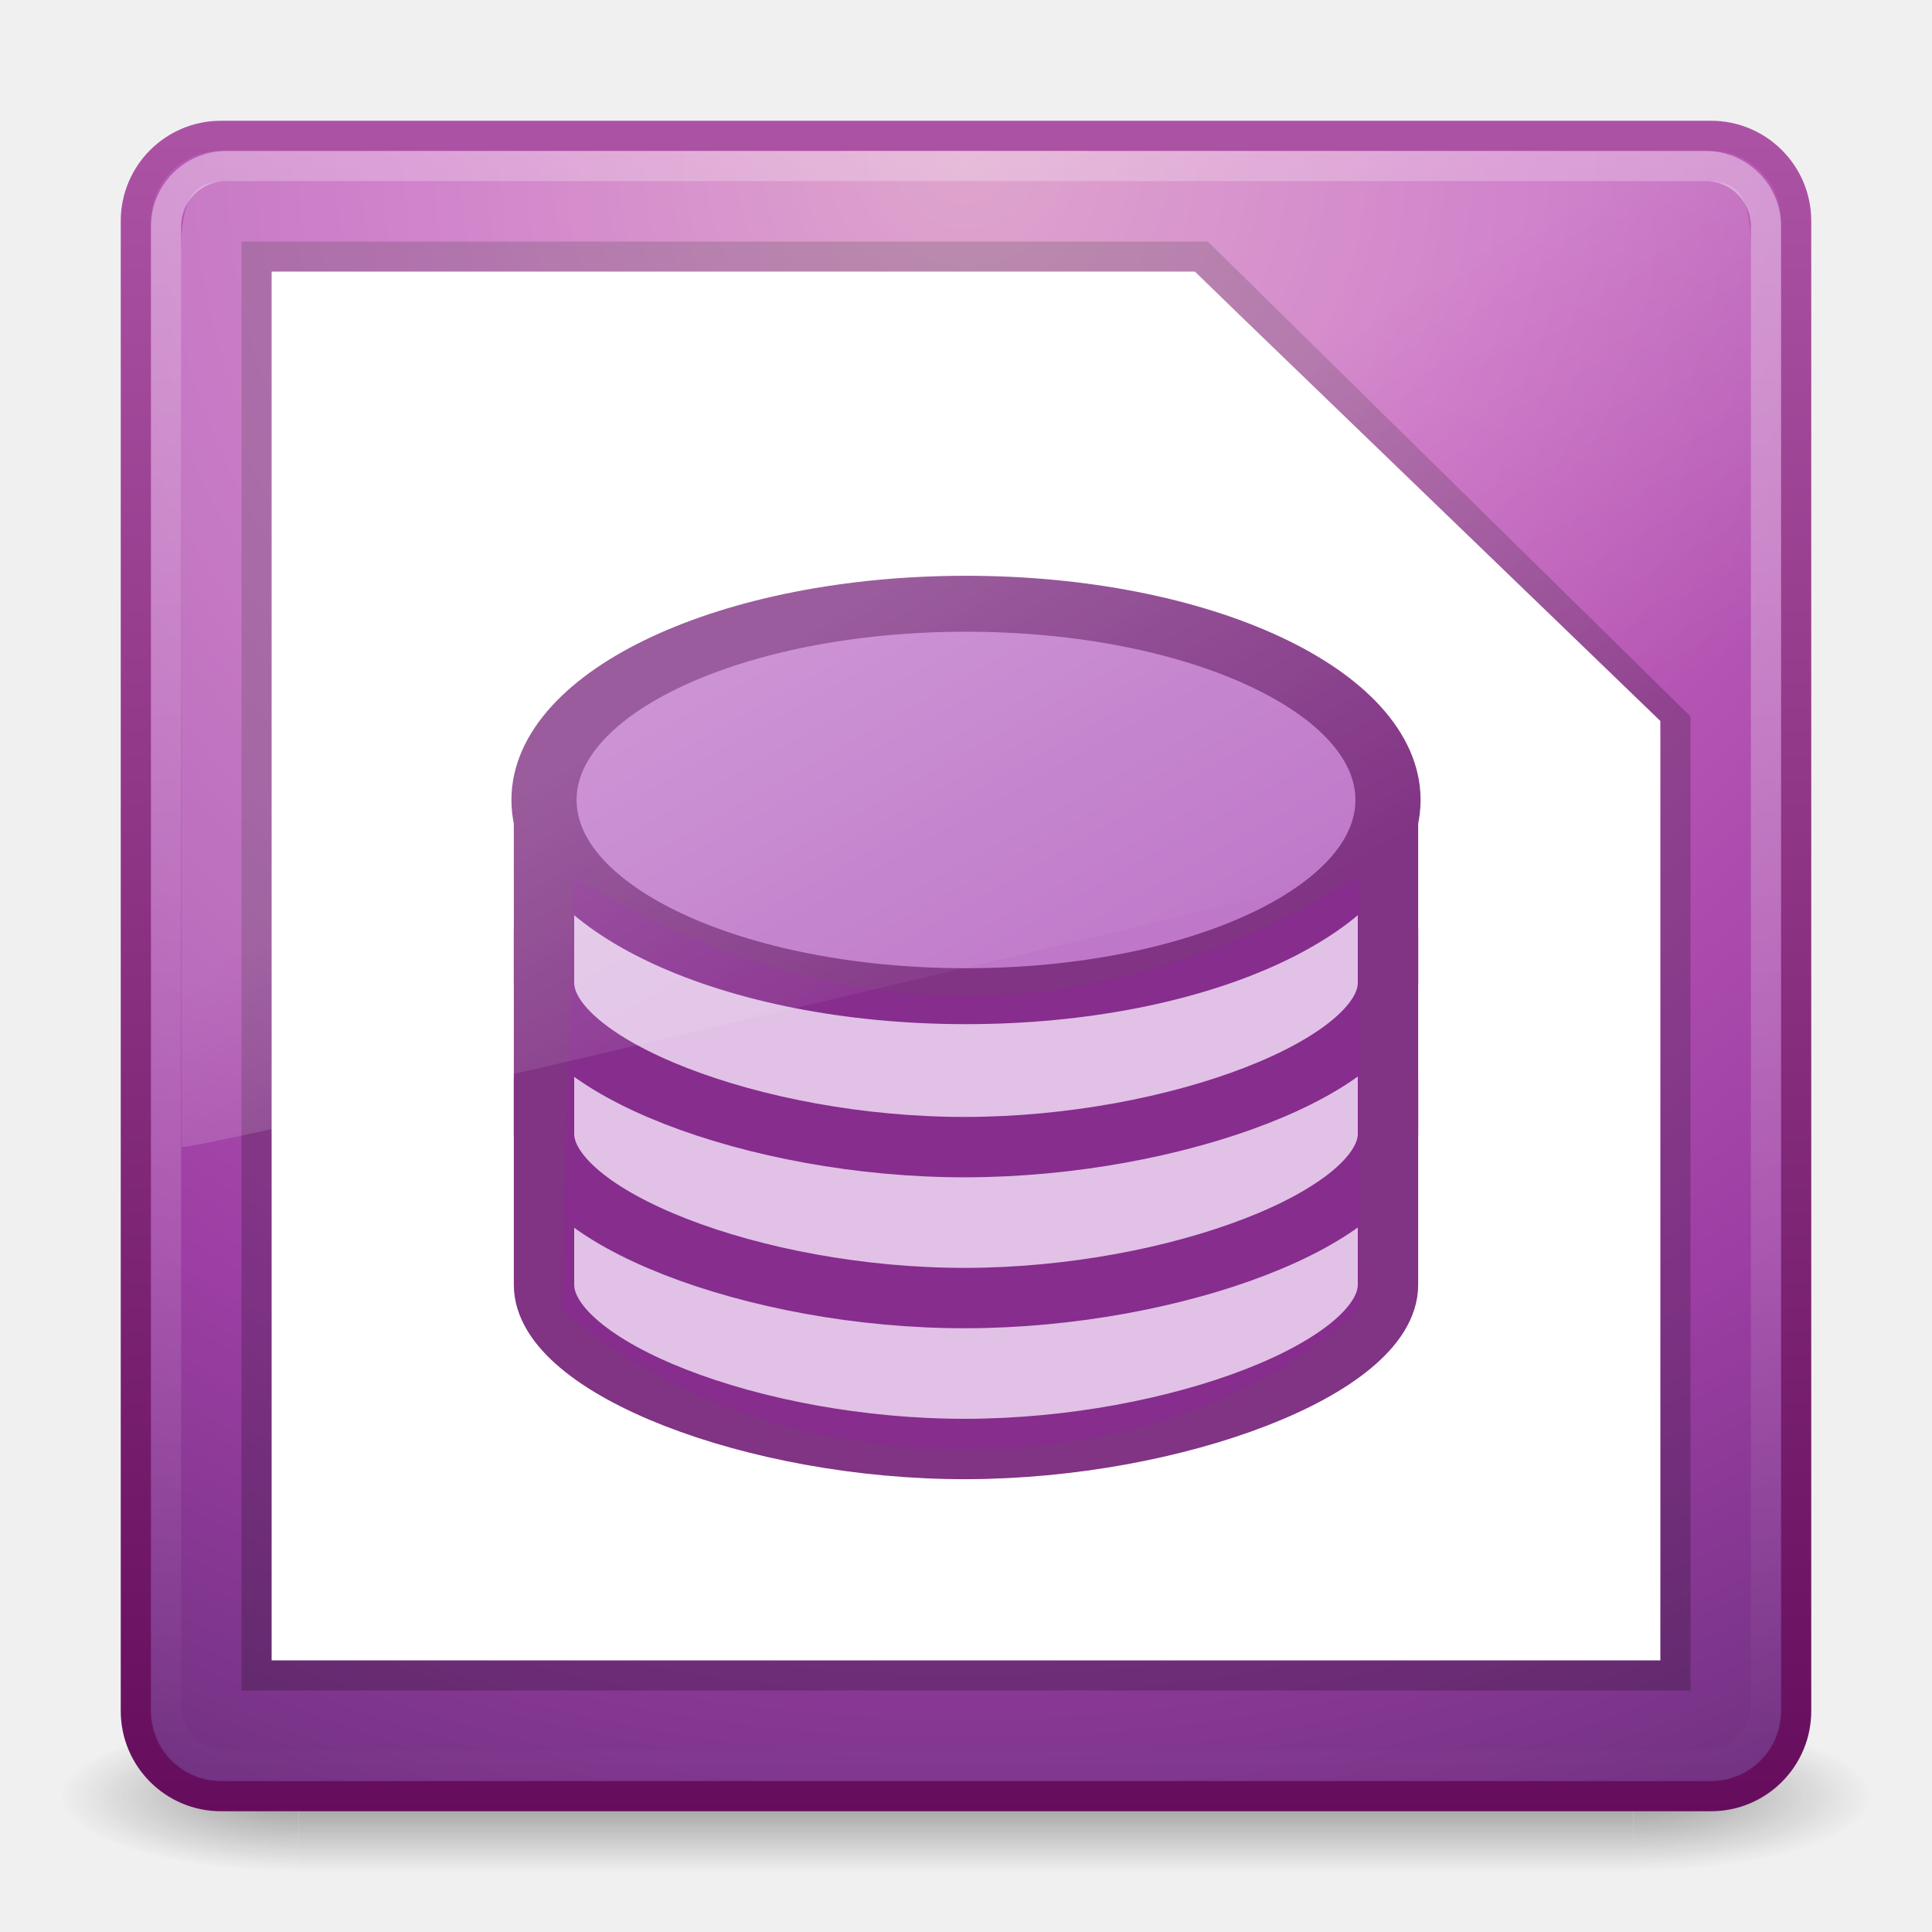
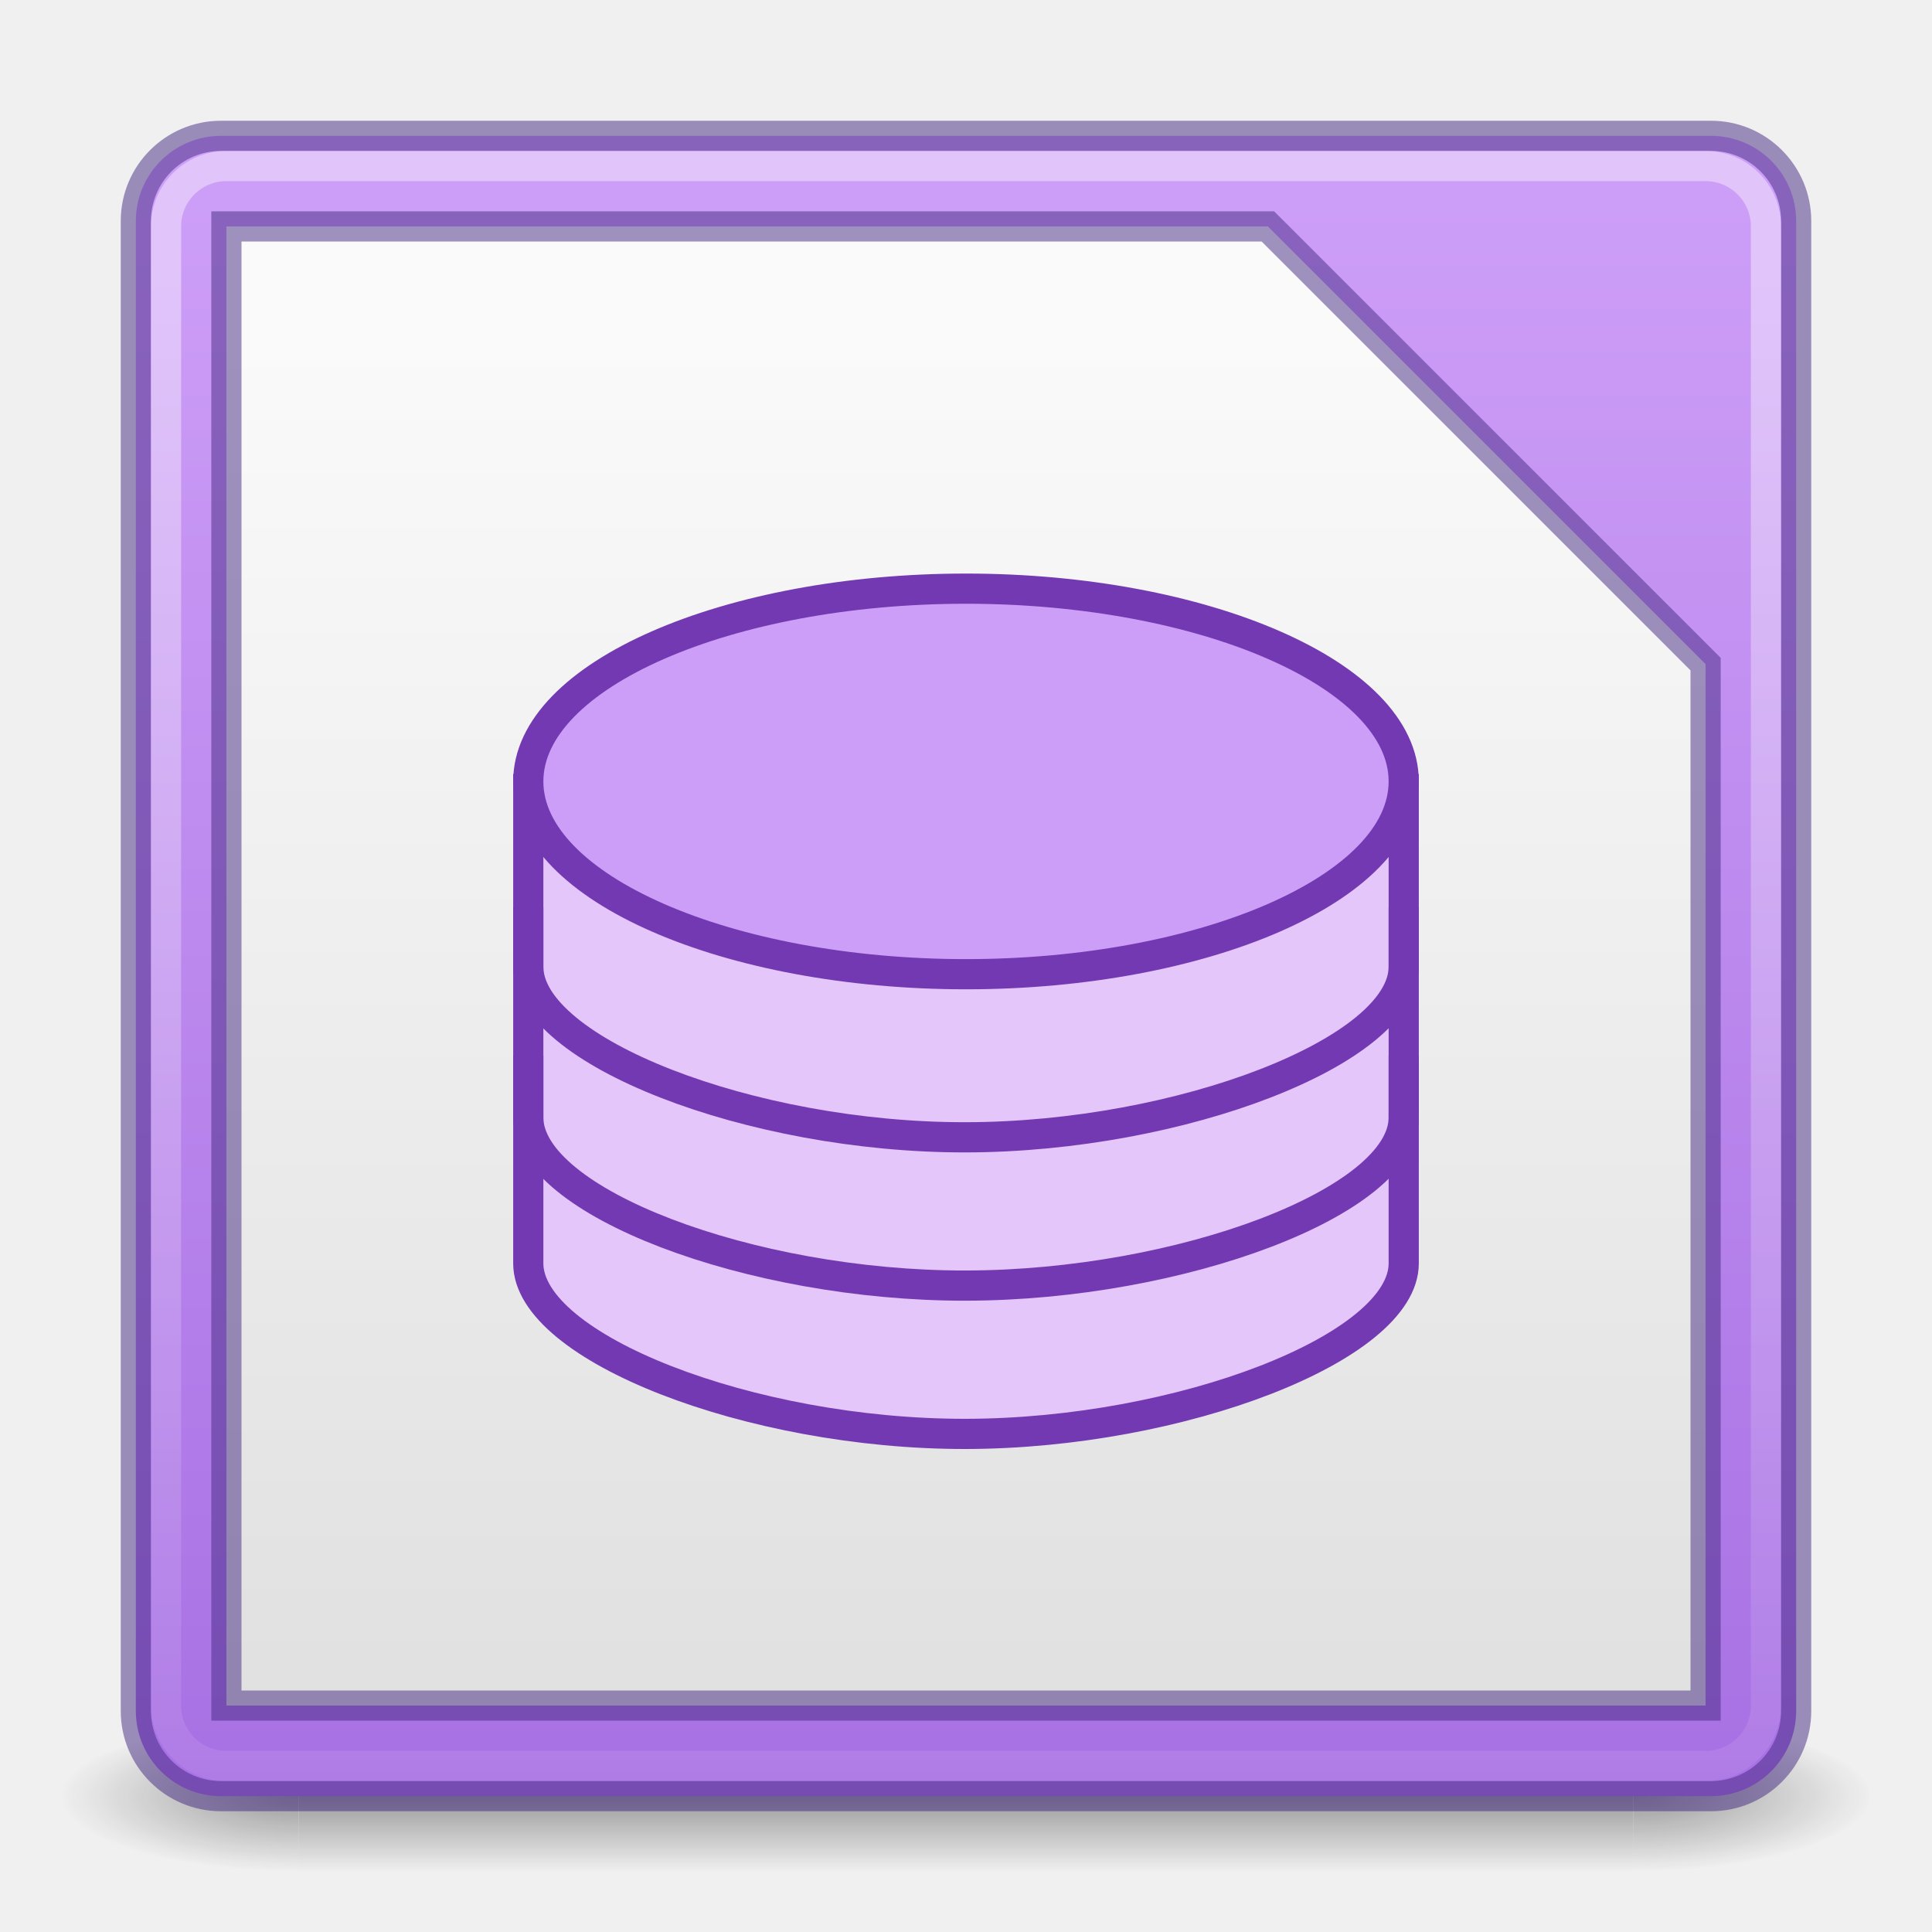
<svg xmlns="http://www.w3.org/2000/svg" xmlns:xlink="http://www.w3.org/1999/xlink" version="1.0" width="64" height="64" id="svg3331">
  <defs id="defs3333">
    <linearGradient id="linearGradient3702-501-757">
      <stop id="stop2895" style="stop-color:#181818;stop-opacity:0" offset="0" />
      <stop id="stop2897" style="stop-color:#181818;stop-opacity:1" offset="0.5" />
      <stop id="stop2899" style="stop-color:#181818;stop-opacity:0" offset="1" />
    </linearGradient>
    <linearGradient x1="25.058" y1="47.028" x2="25.058" y2="39.999" id="linearGradient2877-634-617" xlink:href="#linearGradient3702-501-757" gradientUnits="userSpaceOnUse" />
    <linearGradient id="linearGradient3688-464-309">
      <stop id="stop2889" style="stop-color:#181818;stop-opacity:1" offset="0" />
      <stop id="stop2891" style="stop-color:#181818;stop-opacity:0" offset="1" />
    </linearGradient>
    <radialGradient cx="4.993" cy="43.5" r="2.5" fx="4.993" fy="43.5" id="radialGradient2875-742-326" xlink:href="#linearGradient3688-464-309" gradientUnits="userSpaceOnUse" gradientTransform="matrix(2.003784,0,0,1.4,-20.01187,-104.4)" />
    <linearGradient id="linearGradient3688-166-749">
      <stop id="stop2883" style="stop-color:#181818;stop-opacity:1" offset="0" />
      <stop id="stop2885" style="stop-color:#181818;stop-opacity:0" offset="1" />
    </linearGradient>
    <radialGradient cx="4.993" cy="43.5" r="2.5" fx="4.993" fy="43.5" id="radialGradient2873-966-168" xlink:href="#linearGradient3688-166-749" gradientUnits="userSpaceOnUse" gradientTransform="matrix(2.003784,0,0,1.4,27.98813,-17.4)" />
    <linearGradient id="linearGradient3308-4-6-931-761">
      <stop id="stop2919" style="stop-color:#ffffff;stop-opacity:1" offset="0" />
      <stop id="stop2921" style="stop-color:#ffffff;stop-opacity:0" offset="1" />
    </linearGradient>
-     <linearGradient xlink:href="#linearGradient3308-4-6-931-761" id="linearGradient3039" gradientUnits="userSpaceOnUse" gradientTransform="matrix(1.432433,0,0,1.432432,-2.378378,-2.378362)" x1="24" y1="5" x2="24" y2="43" />
-     <linearGradient xlink:href="#linearGradient8265-821-176-38-919-66-249-7-7" id="linearGradient3568" gradientUnits="userSpaceOnUse" gradientTransform="matrix(1.12892,0,0,1.734978,4.853099,-3.910561)" x1="16.626" y1="15.298" x2="20.055" y2="24.628" />
-     <linearGradient id="linearGradient8265-821-176-38-919-66-249-7-7">
-       <stop offset="0" style="stop-color:#ffffff;stop-opacity:1" id="stop2687-1-9" />
-       <stop offset="1" style="stop-color:#ffffff;stop-opacity:0" id="stop2689-5-4" />
+     <linearGradient xlink:href="#linearGradient3308-4-6-931-761" id="linearGradient3039" gradientUnits="userSpaceOnUse" gradientTransform="matrix(1.432433,0,0,1.432432,-2.378378,-2.378362)" x1="24" y1="9.087" x2="24" y2="50.795" />
+     <linearGradient xlink:href="#linearGradient36984-7" id="linearGradient1136" x1="16.476" y1="63.728" x2="16.476" y2="6.672" gradientUnits="userSpaceOnUse" />
+     <linearGradient id="linearGradient22029">
+       <stop style="stop-color:#dedede;stop-opacity:1" offset="0" id="stop22025" />
+       <stop style="stop-color:#fafafa;stop-opacity:1" offset="1" id="stop22027" />
    </linearGradient>
-     <linearGradient id="linearGradient3242-593-605-251-305">
-       <stop id="stop2749" style="stop-color:#d78ec1;stop-opacity:1" offset="0" />
-       <stop id="stop2751" style="stop-color:#c564be;stop-opacity:1" offset="0.262" />
-       <stop id="stop2753" style="stop-color:#9d3ea4;stop-opacity:1" offset="0.661" />
-       <stop id="stop2755" style="stop-color:#5e2c73;stop-opacity:1" offset="1" />
+     <linearGradient xlink:href="#linearGradient22029" id="linearGradient1850" x1="19.925" y1="60.551" x2="19.925" y2="11.292" gradientUnits="userSpaceOnUse" />
+     <linearGradient id="linearGradient36984-7">
+       <stop style="stop-color:#a56de2;stop-opacity:1" offset="0" id="stop36980-5" />
+       <stop style="stop-color:#cd9ef7;stop-opacity:1" offset="1" id="stop36982-3" />
    </linearGradient>
-     <linearGradient id="linearGradient3332-412-419-652-471">
-       <stop id="stop2759" style="stop-color:#650d5c;stop-opacity:1" offset="0" />
-       <stop id="stop2761" style="stop-color:#ad53a5;stop-opacity:1" offset="1" />
-     </linearGradient>
-     <radialGradient r="20" fy="8.45" fx="7.496" cy="8.45" cx="7.496" gradientTransform="matrix(2.739912e-8,3.295755,-3.486516,-6.0720387e-8,61.46041,-19.38241)" gradientUnits="userSpaceOnUse" id="radialGradient3402" xlink:href="#linearGradient3242-593-605-251-305" />
-     <linearGradient y2="3.899" x2="24" y1="44" x1="24" gradientTransform="matrix(1.410256,0,0,1.410256,-1.846151,-1.846154)" gradientUnits="userSpaceOnUse" id="linearGradient3404" xlink:href="#linearGradient3332-412-419-652-471" />
  </defs>
  <g style="display:inline" id="g2036" transform="matrix(1.500002,0,0,0.5555561,-4.000011,35.88888)">
    <g style="opacity:0.4" id="g3712" transform="matrix(1.052632,0,0,1.285713,-1.263158,-13.42854)">
      <rect style="fill:url(#radialGradient2873-966-168);fill-opacity:1;stroke:none" id="rect2801" y="40" x="38" height="7" width="5" />
      <rect style="fill:url(#radialGradient2875-742-326);fill-opacity:1;stroke:none" id="rect3696" transform="scale(-1,-1)" y="-47" x="-10" height="7" width="5" />
      <rect style="fill:url(#linearGradient2877-634-617);fill-opacity:1;stroke:none" id="rect3700" y="40" x="10" height="7" width="28" />
    </g>
  </g>
-   <rect style="color:#000000;fill:url(#radialGradient3402);fill-opacity:1;fill-rule:nonzero;stroke:url(#linearGradient3404);stroke-width:1;stroke-linecap:round;stroke-linejoin:round;stroke-miterlimit:4;stroke-opacity:1;stroke-dasharray:none;stroke-dashoffset:0;marker:none;visibility:visible;display:inline;overflow:visible;enable-background:accumulate" id="rect5505-21" y="4.5" x="4.5" ry="2.821" rx="2.821" height="55" width="55" />
+   <rect style="color:#000000;display:inline;overflow:visible;visibility:visible;fill:url(#linearGradient1136);fill-opacity:1;fill-rule:nonzero;stroke:#452981;stroke-width:1;stroke-linecap:round;stroke-linejoin:round;stroke-miterlimit:4;stroke-dasharray:none;stroke-dashoffset:0;stroke-opacity:0.502;marker:none;enable-background:accumulate" id="rect5505-21" y="4.5" x="4.5" ry="2.821" rx="2.821" height="55" width="55" />
  <rect style="opacity:0.4;fill:none;stroke:url(#linearGradient3039);stroke-width:1;stroke-linecap:round;stroke-linejoin:round;stroke-miterlimit:4;stroke-opacity:1;stroke-dasharray:none;stroke-dashoffset:0" id="rect6741" y="5.5" x="5.5" ry="2" rx="2" height="53" width="53" />
-   <path d="m 8.5,8.5 31.305,0 L 55.5,23.943 l 0,31.557 -47,0 z" style="opacity:0.2;fill:#ffffff;fill-opacity:1;stroke:#000000;stroke-width:1px;stroke-linecap:butt;stroke-linejoin:miter;stroke-opacity:1" id="path3872" />
-   <path style="fill:#ffffff;fill-opacity:1;stroke:none" d="m 9,9 30.576,0 L 55,23.882 l 0,31.118 -46,0 z" id="path3102" />
-   <g id="g3136">
-     <path transform="matrix(1.223188,0,0,1.309407,2.643491,7.836315)" d="m 36,18.5 a 12,6.5 0 1 1 -24,0 12,6.5 0 1 1 24,0 z" id="path4255" style="opacity:0.86;fill:#ffffff;fill-opacity:1;fill-rule:nonzero;stroke:none" />
-     <path id="path4358" d="m 18.021,25.762 c 0,0.883 0,5.99 0,6.799 0,2.72 6.971,5.452 13.979,5.439 6.971,-0.013 13.979,-2.72 13.979,-5.439 0,-0.958 0,-5.95 0,-6.799" style="fill:none;stroke:#813384;stroke-width:2;stroke-linecap:butt;stroke-linejoin:miter;stroke-miterlimit:4;stroke-opacity:1;stroke-dasharray:none" />
-     <path transform="matrix(1.164941,0,0,-1,4.04142,45)" d="m 36,18.5 a 12,6.5 0 1 1 -24,0 12,6.5 0 1 1 24,0 z" id="path4247" style="fill:#951fa6;fill-opacity:0.598;fill-rule:nonzero;stroke:#813384;stroke-width:1.853;stroke-miterlimit:4;stroke-opacity:1;stroke-dasharray:none" />
-     <path id="path3992" style="fill:none;stroke:#813384;stroke-width:2;stroke-linecap:butt;stroke-linejoin:miter;stroke-miterlimit:4;stroke-opacity:1;stroke-dasharray:none" d="m 18.021,30.762 c 0,0.883 0,5.99 0,6.799 0,2.72 6.971,5.452 13.979,5.439 6.971,-0.013 13.979,-2.72 13.979,-5.439 0,-0.958 0,-5.95 0,-6.799" />
-     <path d="m 18.021,35.762 c 0,0.883 0,5.99 0,6.799 0,2.72 6.971,5.452 13.979,5.439 6.971,-0.013 13.979,-2.72 13.979,-5.439 0,-0.958 0,-5.95 0,-6.799" style="fill:none;stroke:#813384;stroke-width:2;stroke-linecap:butt;stroke-linejoin:miter;stroke-miterlimit:4;stroke-opacity:1;stroke-dasharray:none" id="path3994" />
-     <path id="path3996" d="M 19,29 18.605,43.324 C 18.605,43.324 23.183,48 32,48 40.817,48 45.056,43.324 45.056,43.324 L 45,29 c 0,0 -5.653,4 -13,4 -7.347,0 -13,-4 -13,-4 z" style="fill:#951fa6;fill-opacity:0.274;stroke:none" />
-   </g>
-   <path style="opacity:0.2;fill:url(#linearGradient3568);fill-opacity:1;fill-rule:evenodd;stroke:none" id="path3333" d="M 7.665,6 C 6.592,6 6,6.21 6,8.4 L 6.017,38 C 7.513,37.968 56.865,26.204 58,25.638 L 58,8.4 C 58,6.297 57.513,6 56.468,6 z" />
+   <path d="M 7.5,7.5 H 42 L 56.5,22 v 34.5 h -49 z" style="opacity:1;fill:url(#linearGradient1850);fill-opacity:1;stroke:#452981;stroke-width:1px;stroke-linecap:butt;stroke-linejoin:miter;stroke-opacity:0.502;paint-order:normal" id="path3872" />
+   <path style="fill:#e4c6fa;fill-opacity:0.997;stroke:none;stroke-width:1" d="m 18,26.879 -3.85e-4,16 c 0,2.543 7.294,4.621 14,4.621 C 38.706,47.5 46,45.076 46,42.879 v -16 c 0,0 -6.391,5.393 -14,5.393 C 24.39,32.272 18,26.879 18,26.879 Z" id="path3996-3" />
+   <path style="fill:none;stroke:#7239b3;stroke-width:1;stroke-linecap:butt;stroke-linejoin:miter;stroke-miterlimit:4;stroke-dasharray:none;stroke-opacity:1" d="m 17.5,25.64 v 6.386 c 0,2.784 7.356,5.662 14.5,5.649 C 39.106,37.662 46.5,34.81 46.5,32.026 v -6.386" id="path4358-6" />
+   <path style="fill:#cd9ef7;fill-opacity:1;fill-rule:nonzero;stroke:#7239b3;stroke-width:1;stroke-miterlimit:4;stroke-dasharray:none;stroke-opacity:1" id="path4247-7" d="M 46.5,25.886 C 46.502,22.358 39.871,19.5 32,19.5 24.128,19.5 17.498,22.358 17.5,25.886 c -0.002,3.528 6.628,6.386 14.5,6.386 7.872,0 14.502,-2.858 14.5,-6.386 z" />
+   <path d="m 17.5,30.061 v 6.959 c 0,2.784 7.356,5.58 14.5,5.567 C 39.106,42.575 46.5,39.804 46.5,37.02 v -6.959" style="fill:none;stroke:#7239b3;stroke-width:1;stroke-linecap:butt;stroke-linejoin:miter;stroke-miterlimit:4;stroke-dasharray:none;stroke-opacity:1" id="path3992-5" />
+   <path id="path3994-3" style="fill:none;stroke:#7239b3;stroke-width:1;stroke-linecap:butt;stroke-linejoin:miter;stroke-miterlimit:4;stroke-dasharray:none;stroke-opacity:1" d="m 17.5,34.974 v 6.877 c 0,2.784 7.356,5.662 14.5,5.649 C 39.106,47.487 46.5,44.634 46.5,41.851 v -6.877" />
</svg>
